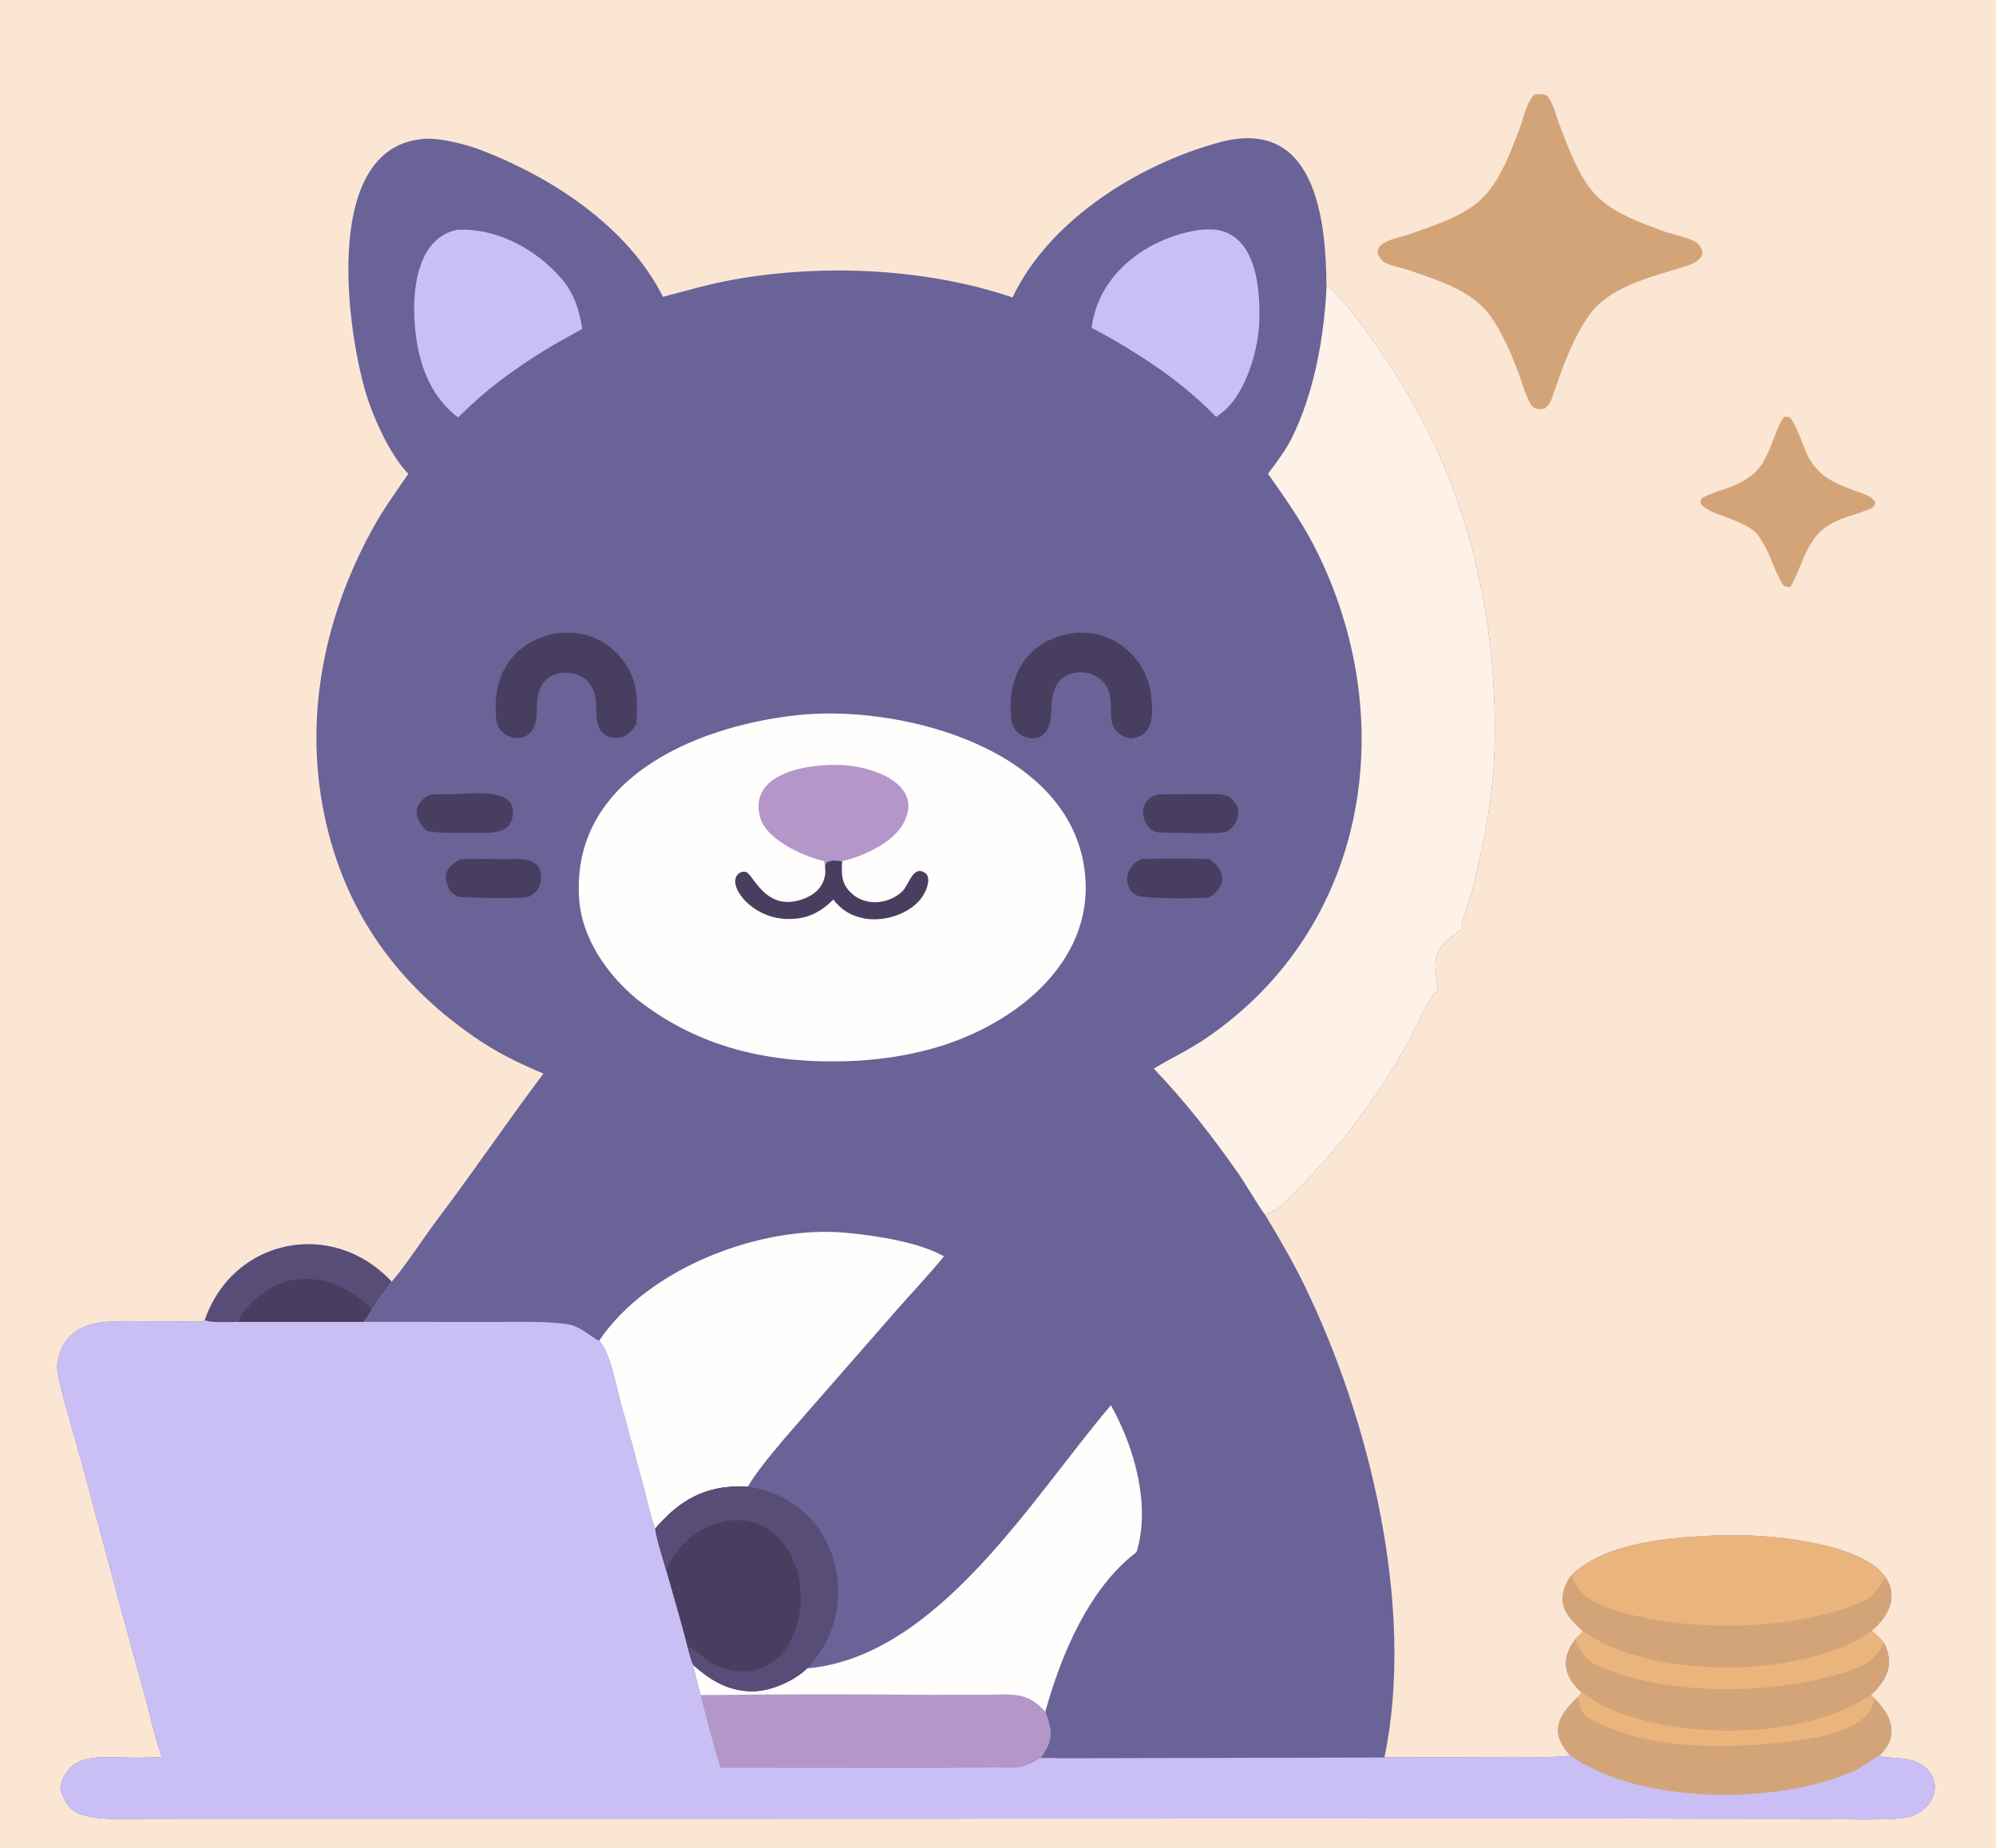
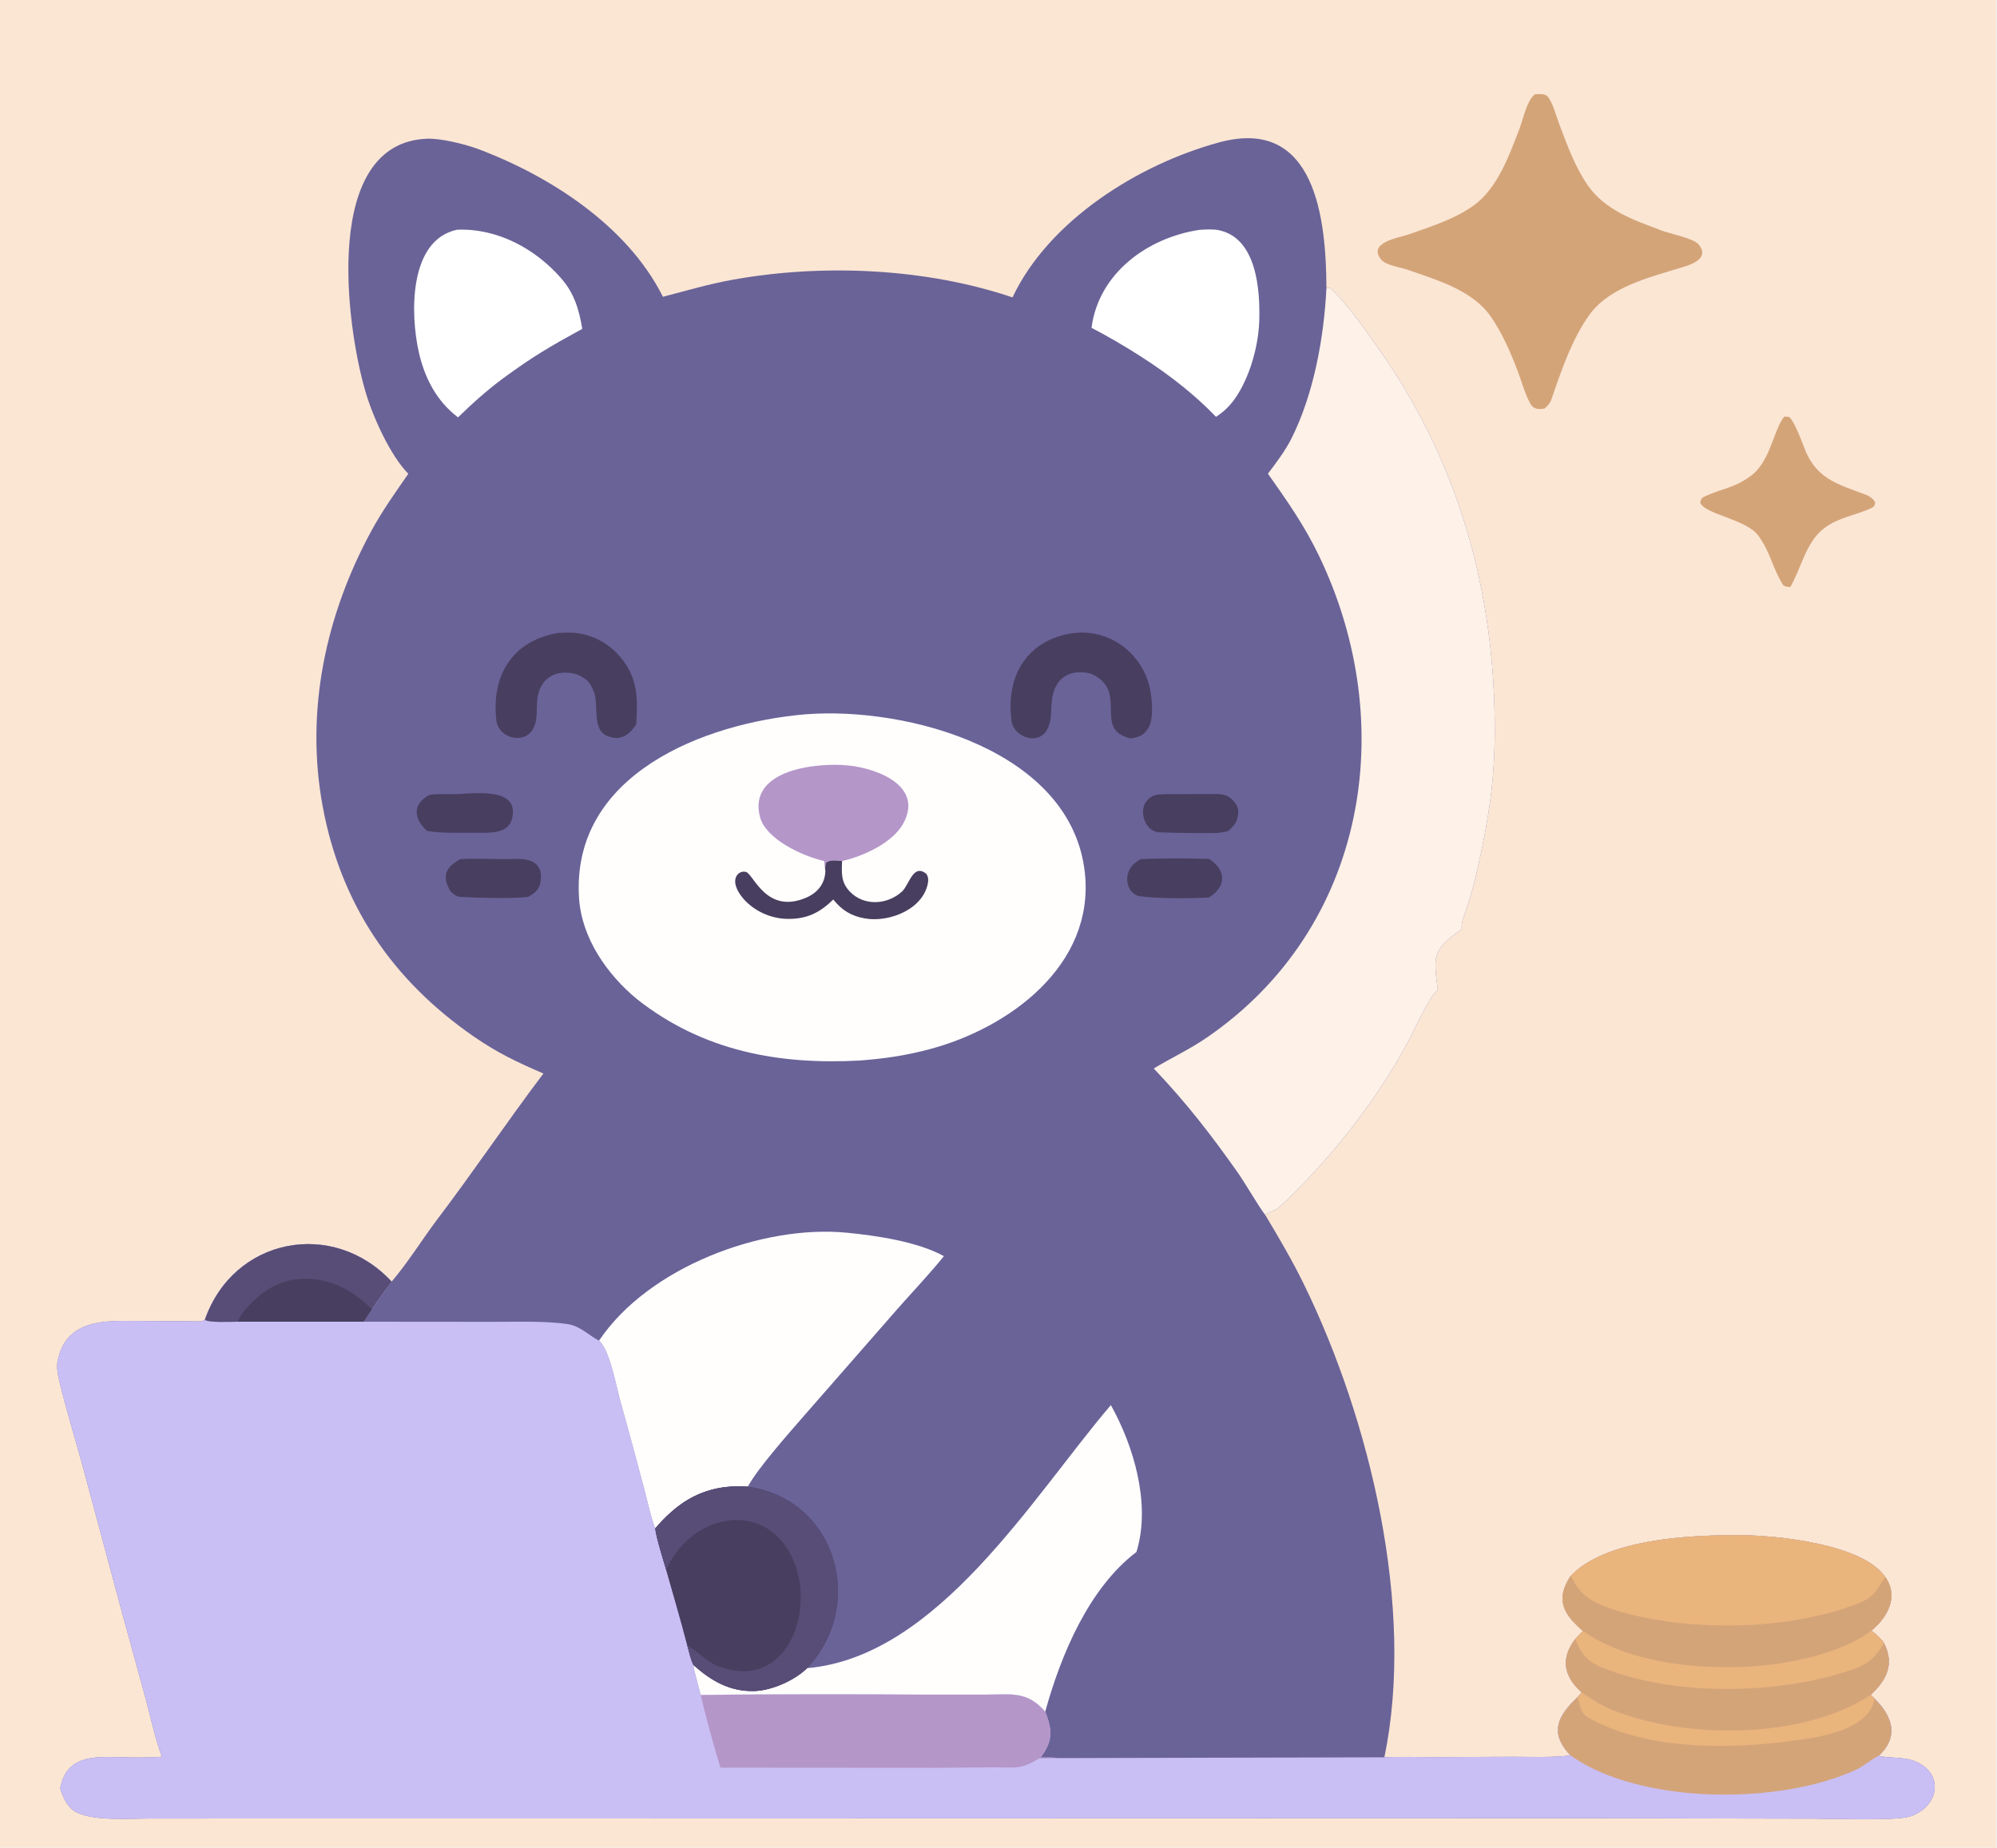
- <svg xmlns="http://www.w3.org/2000/svg" width="297" height="275" viewBox="0 0 297 275" fill="none">
-   <g clip-path="url(#clip0_40002093_503)">
-     <path d="M0 -15H297V282H0V-15Z" fill="#FBE6D4" />
-     <path d="M60.757 70.519C58.04 67.74 55.486 62.05 54.384 58.295C51.451 48.301 47.933 21.289 63.516 20.647C65.552 20.563 68.915 21.4 70.869 22.077C81.711 26.081 93.367 33.594 98.646 44.172C102.237 43.243 105.496 42.264 109.184 41.606C122.507 39.23 137.811 39.911 150.664 44.264C156.074 32.794 169.441 24.432 181.454 21.183C195.737 17.319 197.337 32.574 197.378 42.869C197.753 42.832 197.859 42.76 198.197 43.096C200.688 45.57 202.634 48.396 204.67 51.229C217.018 68.41 222.535 88.103 222.422 109.181C222.384 116.261 221.524 121.821 220.005 128.66C219.517 130.912 218.914 133.138 218.199 135.329C217.952 136.082 217.3 137.556 217.55 138.264C213.098 141.413 213.293 142.304 213.956 147.4C212.927 147.864 210.508 153.188 209.871 154.421C208.511 157.01 207.014 159.526 205.389 161.958C201.795 167.35 197.691 172.384 193.136 176.992C192.205 177.929 191.176 178.978 190.163 179.826C189.704 180.21 188.757 180.441 188.262 180.812C190.269 184.154 192.291 187.601 194.004 191.103C203.844 211.209 210.634 239.347 205.995 261.556C208.14 261.437 211.253 261.53 213.454 261.528L225.034 261.475C227.467 261.481 231.407 261.611 233.684 261.266C230.473 257.884 231.808 255.377 234.757 252.589L235.361 251.899C232.678 249.461 232.183 246.859 234.419 243.942L235.568 242.755C232.655 240.247 231.392 238.094 233.715 234.572C239.022 229.006 251.442 228.468 258.86 228.494C264.558 228.513 277.245 229.848 280.524 234.719C282.593 237.633 280.875 240.709 278.462 242.701C279.269 243.35 279.747 243.711 280.362 244.584C281.938 247.747 280.715 250.053 278.368 252.26L278.938 252.824C281.589 255.381 282.643 258.506 279.549 261.337C281.45 261.77 283.406 261.416 285.232 262.261C286.376 262.789 287.34 263.627 287.733 264.854C288.043 265.82 287.915 266.879 287.45 267.772C286.781 269.057 285.526 269.951 284.162 270.376C282.072 271.027 272.723 270.683 270.018 270.682L236.683 270.614L74.933 270.657L34.83 270.656L21.893 270.665C18.948 270.665 14.212 271.03 11.511 269.806C10.092 269.163 9.375 267.605 8.966 266.151C9.822 261.541 13.526 261.418 17.35 261.529C19.346 261.588 21.878 261.639 23.859 261.482L24.087 261.463C23.209 259.193 22.305 255.195 21.637 252.682L17.986 239.367L12.209 217.874C11.101 213.823 9.85 209.796 8.867 205.713C8.65 204.811 8.386 203.575 8.557 202.674C9.796 196.144 15.868 196.599 20.599 196.618L28.044 196.661C28.695 196.664 30.062 196.774 30.48 196.439C34.752 184.183 49.565 181.36 58.278 190.754C60.75 187.854 62.868 184.395 65.15 181.38C70.529 174.275 75.497 166.876 80.864 159.781C77.009 158.123 74.01 156.704 70.518 154.288C58.349 145.871 50.699 134.569 48.008 119.975C45.395 105.812 48.459 91.492 55.307 78.932C56.931 75.953 58.83 73.303 60.757 70.519Z" fill="#6A6398" />
-     <path d="M30.48 196.439C34.752 184.182 49.565 181.359 58.278 190.753C57.302 192.089 56.243 193.486 55.34 194.863L54.11 196.72L73.653 196.737C76.986 196.74 81.33 196.58 84.612 197.103C86.352 197.38 87.975 198.996 89.139 199.54C90.768 200.924 91.756 206.626 92.399 208.877C93.611 213.118 94.747 217.461 95.894 221.726C96.203 222.897 97.062 226.614 97.506 227.484C97.595 228.672 98.753 232.395 99.135 233.659C100.165 237.342 101.343 241.271 102.285 244.958C102.514 245.809 102.801 247.06 103.184 247.811C103.23 248.6 104.033 251.207 104.254 252.264C115.454 252.144 126.655 252.131 137.855 252.226L146.633 252.22C150.408 252.211 152.829 251.621 155.537 254.757C156.628 257.585 156.667 259.16 154.834 261.596C155.661 261.591 156.597 261.55 157.405 261.67L205.995 261.555C208.14 261.437 211.253 261.529 213.454 261.528L225.034 261.475C227.467 261.48 231.407 261.61 233.684 261.266C230.473 257.883 231.808 255.376 234.757 252.588L235.361 251.898C232.678 249.46 232.183 246.858 234.419 243.941L235.568 242.754C232.655 240.247 231.392 238.093 233.715 234.571C239.022 229.006 251.442 228.468 258.86 228.493C264.558 228.512 277.245 229.847 280.524 234.718C282.593 237.632 280.875 240.708 278.462 242.701C279.269 243.35 279.747 243.711 280.362 244.583C281.938 247.746 280.715 250.052 278.368 252.259L278.938 252.823C281.589 255.38 282.643 258.505 279.549 261.337C281.45 261.77 283.406 261.415 285.232 262.26C286.376 262.789 287.34 263.627 287.733 264.854C288.043 265.819 287.915 266.878 287.45 267.771C286.781 269.056 285.526 269.951 284.162 270.376C282.072 271.026 272.723 270.682 270.018 270.681L236.683 270.614L74.933 270.656L34.83 270.655L21.893 270.664C18.948 270.665 14.212 271.029 11.511 269.805C10.092 269.162 9.375 267.604 8.966 266.15C9.822 261.541 13.526 261.417 17.35 261.529C19.346 261.587 21.878 261.639 23.859 261.482L24.087 261.462C23.209 259.192 22.305 255.194 21.637 252.681L17.986 239.366L12.209 217.874C11.101 213.822 9.85 209.795 8.867 205.712C8.65 204.811 8.386 203.574 8.557 202.673C9.796 196.143 15.868 196.599 20.599 196.618L28.044 196.661C28.695 196.663 30.062 196.773 30.48 196.439Z" fill="#C9BFF5" />
-     <path d="M233.714 234.571C239.021 229.006 251.442 228.468 258.859 228.493C264.557 228.512 277.244 229.847 280.523 234.718C282.593 237.632 280.875 240.709 278.461 242.701C279.268 243.35 279.746 243.711 280.362 244.583C281.937 247.746 280.714 250.052 278.367 252.259L278.937 252.823C281.588 255.38 282.642 258.505 279.549 261.337C278.864 261.606 277.21 262.93 276.241 263.38C264.71 268.734 243.908 268.576 233.684 261.266C230.472 257.883 231.808 255.376 234.756 252.589L235.36 251.899C232.677 249.46 232.182 246.858 234.419 243.941L235.567 242.754C232.654 240.247 231.391 238.093 233.714 234.571Z" fill="#D4A479" />
-     <path d="M233.716 234.571C239.024 229.006 251.444 228.468 258.862 228.493C264.559 228.512 277.247 229.847 280.526 234.718C282.595 237.632 280.877 240.709 278.464 242.701C273.883 246.25 265.633 247.793 259.926 248.082C252.129 248.477 242.013 247.375 235.57 242.754C232.657 240.247 231.394 238.093 233.716 234.571Z" fill="#EAB47D" />
-     <path d="M233.716 234.57C233.979 234.903 234.026 235 234.218 235.383C235.428 237.786 237.751 238.772 240.163 239.596C250.931 242.96 266.33 242.781 276.822 238.511C279.004 237.623 279.516 236.221 280.526 234.718C282.595 237.631 280.877 240.708 278.464 242.7C273.883 246.249 265.633 247.792 259.926 248.081C252.129 248.476 242.013 247.374 235.57 242.753C232.657 240.246 231.394 238.092 233.716 234.57Z" fill="#D4A479" />
-     <path d="M235.568 242.754C242.011 247.374 252.127 248.476 259.924 248.081C265.631 247.792 273.881 246.249 278.462 242.7C279.269 243.349 279.747 243.71 280.362 244.583C281.937 247.745 280.715 250.052 278.368 252.258C268.407 258.879 250.859 258.933 239.896 254.5C238.19 253.81 236.861 252.908 235.36 251.898C232.678 249.46 232.182 246.858 234.419 243.941L235.568 242.754Z" fill="#D4A479" />
-     <path d="M235.568 242.754C242.011 247.374 252.128 248.476 259.925 248.081C265.632 247.792 273.881 246.249 278.462 242.7C279.27 243.349 279.748 243.71 280.363 244.583C280.104 244.783 279.928 245.24 279.668 245.597C278.447 247.277 277.429 247.884 275.424 248.566C264.626 252.24 249.159 252.509 238.474 248.225C236.197 247.312 235.2 246.067 234.42 243.941L235.568 242.754Z" fill="#EAB47D" />
-     <path d="M235.362 251.898C236.862 252.909 238.191 253.811 239.897 254.501C250.86 258.933 268.408 258.879 278.369 252.259L278.939 252.823C278.18 257.125 271.888 258.353 268.192 258.899C258.221 260.375 245.473 260.707 236.459 255.709C235.013 254.907 235.201 253.788 234.758 252.588L235.362 251.898Z" fill="#EAB47D" />
-     <path d="M104.254 252.263C115.454 252.142 126.654 252.13 137.854 252.225L146.632 252.218C150.407 252.21 152.829 251.62 155.536 254.756C156.627 257.584 156.667 259.159 154.833 261.595C155.66 261.59 156.597 261.548 157.404 261.669L154.643 261.723C151.71 263.482 151.15 263.015 147.864 263.043L139.584 263.115L107.197 263.093C106.114 259.512 105.133 255.9 104.254 252.263Z" fill="#B596C9" />
-     <path d="M30.48 196.439C34.752 184.182 49.565 181.359 58.278 190.753C57.302 192.089 56.243 193.486 55.34 194.863L54.11 196.72L35.409 196.719C34.47 196.738 31.029 196.902 30.48 196.439Z" fill="#584D77" />
-     <path d="M35.41 196.719C35.634 195.852 36.648 194.709 37.274 194.067C39.5 191.778 42.119 190.331 45.369 190.325C49.401 190.319 52.54 192.121 55.341 194.863L54.112 196.72L35.41 196.719Z" fill="#483E5F" />
-     <path d="M197.378 42.868C197.752 42.831 197.858 42.759 198.196 43.095C200.688 45.569 202.633 48.395 204.669 51.228C217.018 68.409 222.535 88.102 222.421 109.18C222.383 116.26 221.524 121.82 220.005 128.659C219.516 130.911 218.914 133.137 218.199 135.328C217.951 136.081 217.3 137.555 217.55 138.263C213.098 141.412 213.292 142.303 213.955 147.399C212.926 147.863 210.508 153.187 209.871 154.42C208.51 157.01 207.014 159.525 205.388 161.957C201.794 167.349 197.691 172.383 193.135 176.992C192.204 177.928 191.176 178.977 190.162 179.825C189.703 180.209 188.756 180.44 188.261 180.811C187.457 179.834 185.252 176.046 184.266 174.644C180.204 168.869 176.54 164.142 171.684 159.034C174.357 157.401 176.892 156.269 179.552 154.448C203.346 138.161 208.375 107.834 196.242 82.661C194.091 78.197 191.537 74.565 188.672 70.505C189.905 68.876 191.273 67.061 192.185 65.242C195.516 58.595 197.011 50.218 197.378 42.868Z" fill="#FDF1E8" />
-     <path d="M89.141 199.539C96.421 188.662 113.338 182.243 126.011 183.475C130.457 183.907 136.609 184.824 140.458 186.964C138.201 189.749 135.846 192.21 133.496 194.876L119.68 210.676C117.474 213.227 112.766 218.495 111.278 221.274C106.908 220.971 103.265 222.074 99.951 224.984C99.077 225.756 98.26 226.592 97.508 227.484C97.063 226.613 96.204 222.897 95.895 221.725C94.748 217.461 93.612 213.117 92.401 208.876C91.758 206.625 90.769 200.923 89.141 199.539Z" fill="#FFFEFD" />
-     <path d="M120.086 248.288C139.563 246.611 153.667 222.754 165.3 209.133C168.707 215.22 171.181 223.667 169.224 230.596C169.186 230.731 169.146 230.866 169.105 231.001C162.004 236.37 157.835 246.397 155.536 254.756C152.829 251.621 150.407 252.211 146.632 252.219L137.854 252.226C126.654 252.13 115.454 252.143 104.254 252.263C104.032 251.206 103.229 248.599 103.184 247.81C105.795 250.145 108.598 251.796 112.252 251.687C114.846 251.609 118.253 250.1 120.086 248.288Z" fill="#FFFEFD" />
-     <path d="M97.508 227.484C98.26 226.593 99.078 225.757 99.952 224.985C103.265 222.075 106.908 220.972 111.279 221.275C124.355 223.086 129.029 238.801 120.089 248.289C118.255 250.101 114.848 251.61 112.254 251.688C108.6 251.797 105.797 250.146 103.186 247.811C102.802 247.061 102.515 245.809 102.286 244.958C101.344 241.271 100.166 237.343 99.136 233.659C98.755 232.395 97.597 228.672 97.508 227.484Z" fill="#483E5F" />
-     <path d="M97.508 227.484C98.26 226.593 99.078 225.757 99.952 224.985C103.265 222.075 106.908 220.972 111.279 221.275C124.355 223.086 129.029 238.801 120.089 248.289C118.255 250.101 114.848 251.61 112.254 251.688C108.6 251.797 105.797 250.146 103.186 247.811C102.802 247.061 102.515 245.809 102.286 244.958C103.329 245.361 105.011 247.183 106.461 247.809C116.415 252.109 121.285 240.748 118.268 232.767C114.543 222.914 102.881 225.029 99.136 233.659C98.755 232.395 97.597 228.672 97.508 227.484Z" fill="#584D77" />
-     <path d="M119.797 106.32C135.081 105.107 159.536 111.727 161.44 129.983C162.871 143.715 150.156 153.031 138.28 156.172C134.715 157.115 131.645 157.563 127.944 157.845C115.902 158.5 104.65 156.465 94.822 148.739C90.344 145.062 86.554 139.617 86.166 133.694C84.957 115.25 104.779 107.617 119.797 106.32Z" fill="#FFFEFD" />
-     <path d="M122.651 128.161C119.426 127.423 113.963 124.914 113.094 121.61C111.218 114.481 121.69 113.457 126.239 113.929C130.814 114.403 137.475 117.116 134.371 122.637C132.765 125.493 128.369 127.48 125.309 128.149C124.411 128.102 123.607 127.907 122.938 128.395C122.745 128.881 122.801 129.218 122.816 129.741C122.732 129.257 122.696 128.658 122.651 128.161Z" fill="#B596C9" />
-     <path d="M122.814 129.74C122.799 129.218 122.743 128.88 122.936 128.395C123.605 127.907 124.409 128.101 125.307 128.148C125.234 129.941 125.121 131.301 126.461 132.704C128.565 134.909 132.048 134.673 134.204 132.712C135.295 131.719 135.843 128.54 137.771 130.001C138.082 130.305 138.165 130.843 138.109 131.237C137.534 135.289 132.35 137.342 128.703 136.698C126.66 136.337 125.274 135.485 123.995 133.878C122.032 135.802 120.131 136.782 117.321 136.765C114.95 136.761 112.675 135.825 110.986 134.16C110.263 133.438 109.379 132.227 109.399 131.146C109.407 130.67 109.595 130.225 109.996 129.946C110.3 129.734 110.662 129.676 111.015 129.781C112.13 130.114 113.992 136.065 119.847 133.656C121.017 133.175 121.996 132.395 122.493 131.202C122.683 130.748 122.793 130.232 122.814 129.74Z" fill="#483E5F" />
-     <path d="M68.016 34.192C73.965 33.943 79.669 36.998 83.532 41.458C85.47 43.694 86.166 46.085 86.644 48.943C81.737 51.641 79.445 52.962 74.895 56.285C72.438 58.11 70.343 59.987 68.156 62.121C64.953 59.691 63.174 56.23 62.309 52.363C61.06 46.782 60.796 35.729 68.016 34.192Z" fill="#C9BFF5" />
-     <path d="M178.479 34.212C179.332 34.152 180.546 34.083 181.388 34.266C187.002 35.47 187.511 43.112 187.385 47.707C187.307 50.553 186.526 53.877 185.354 56.475C184.316 58.773 183.1 60.662 180.947 62.039C179.287 60.32 178.021 59.194 176.208 57.691C172.142 54.367 167.053 51.218 162.426 48.787C163.475 40.659 170.758 35.372 178.479 34.212Z" fill="#C9BFF5" />
-     <path d="M82.894 94.233C83.374 94.172 84.639 94.14 85.112 94.166C87.788 94.312 90.296 95.522 92.074 97.527C94.939 100.743 94.903 103.737 94.678 107.775C93.703 109.376 92.301 110.384 90.3 109.506C88.003 108.499 89.167 104.781 88.341 102.88C87.722 101.454 87.322 101.047 85.864 100.374C82.869 99.518 80.359 100.778 79.959 104.032C79.773 105.535 80.086 107.041 79.326 108.451C78.063 110.871 74.176 109.914 73.862 107.221C73.09 100.589 76.187 95.443 82.894 94.233Z" fill="#483E5F" />
-     <path d="M159.6 94.24C161.762 93.948 163.961 94.354 165.875 95.401C168.375 96.794 170.211 99.132 170.971 101.891C171.418 103.489 171.787 106.966 170.842 108.412C170.085 109.569 169.502 109.654 168.285 109.913C162.437 108.625 168.193 102.749 162.254 100.235C159.079 99.514 156.886 100.945 156.512 104.303C156.343 105.823 156.57 107.163 155.81 108.59C154.486 111.075 150.633 109.66 150.494 107.076C149.704 100.5 152.867 95.28 159.6 94.24Z" fill="#483E5F" />
-     <path d="M68.468 127.872C71.17 127.716 73.929 127.939 76.644 127.841C79.134 127.752 80.978 128.569 80.392 131.472C80.191 132.468 79.416 133.05 78.579 133.495C76.093 133.788 71.006 133.631 68.376 133.484C67.831 133.392 67.133 132.867 66.883 132.396C65.618 130.007 66.673 128.951 68.468 127.872Z" fill="#483E5F" />
-     <path d="M67.608 118.201C69.832 118.2 76.35 117.109 76.324 120.81C76.3 124.196 73.196 123.965 70.697 123.943C68.547 123.93 65.566 124.057 63.545 123.662C61.792 122.15 61.092 119.772 63.901 118.327C64.267 118.139 66.944 118.204 67.608 118.201Z" fill="#483E5F" />
-     <path d="M169.795 127.864C172.639 127.733 177.049 127.743 179.909 127.841C182.51 129.505 182.515 131.968 179.901 133.572C177.331 133.749 172.031 133.759 169.597 133.386C167.501 133.064 166.658 129.369 169.795 127.864Z" fill="#483E5F" />
-     <path d="M173.473 118.2C175.756 118.171 178.043 118.207 180.329 118.183C181.583 118.17 182.544 118.152 183.472 119.122C183.975 119.648 184.319 120.29 184.253 121.028C184.132 122.385 183.653 122.877 182.719 123.708C181.98 123.87 181.706 123.928 180.957 123.979C178.194 124.006 175.188 123.991 172.504 123.88C170.348 123.79 169.263 120.495 170.822 118.993C171.686 118.161 172.422 118.251 173.473 118.2Z" fill="#483E5F" />
-     <path d="M228.343 14.053C228.971 13.994 229.965 13.871 230.37 14.449C231.201 15.634 231.561 17.279 232.077 18.632C233.271 21.762 234.455 25.059 236.422 27.793C238.876 31.184 242.917 32.705 246.705 34.091C247.931 34.731 251.904 35.341 252.771 36.39C254.694 38.717 250.834 39.621 249.995 39.88C245.324 41.323 239.484 42.73 236.501 46.87C234.044 50.279 232.459 54.776 231.101 58.732C230.735 59.806 230.7 60.045 229.827 60.814C229.077 60.943 228.226 60.956 227.784 60.194C226.972 58.794 226.542 57.128 225.976 55.606C224.884 52.674 223.629 49.727 221.852 47.14C219.13 43.218 213.927 41.718 209.641 40.213C208.593 39.821 206.278 39.529 205.548 38.659C203.378 36.07 208.27 35.359 209.479 34.932C212.83 33.75 216.423 32.641 219.277 30.59C222.823 28.041 224.574 23.142 226.087 19.208C226.696 17.589 227.14 15.149 228.343 14.053Z" fill="#D4A479" />
-     <path d="M265.51 62C265.786 62.008 265.982 62.035 266.256 62.066C266.951 62.619 268.14 65.701 268.423 66.484C270.099 71.121 273.176 71.998 277.422 73.547C278.054 73.778 278.744 74.133 279.038 74.814C278.976 75.133 278.918 75.402 278.55 75.579C276.132 76.736 273.474 76.976 271.272 78.757C268.688 80.847 267.982 84.692 266.406 87.369C266.022 87.369 265.514 87.327 265.288 87.014C263.721 84.435 263.466 82.248 261.653 79.734C259.862 77.249 253.6 76.552 253 74.794C253.066 74.496 253.133 74.155 253.457 73.998C256.324 72.604 257.901 72.78 260.582 70.785C263.47 68.635 263.924 63.88 265.51 62Z" fill="#D4A479" />
+ <svg xmlns="http://www.w3.org/2000/svg" width="885" height="819" viewBox="0 0 885 819" fill="none">
+   <g clip-path="url(#clip0_524_43973)">
+     <path d="M0 -44.673H884.52V839.847H0V-44.673Z" fill="#FBE6D4" />
+     <path d="M180.945 210.016C172.854 201.741 165.246 184.795 161.965 173.613C153.23 143.849 142.752 63.402 189.161 61.491C195.226 61.241 205.24 63.733 211.061 65.75C243.349 77.674 278.063 100.05 293.785 131.552C304.479 128.787 314.185 125.868 325.171 123.91C364.849 116.835 410.427 118.861 448.705 131.827C464.817 97.667 504.626 72.763 540.403 63.085C582.94 51.578 587.705 97.01 587.827 127.671C588.943 127.56 589.259 127.348 590.266 128.348C597.686 135.716 603.48 144.132 609.544 152.568C646.319 203.737 662.75 262.386 662.412 325.161C662.299 346.246 659.739 362.804 655.216 383.173C653.76 389.88 651.965 396.509 649.837 403.034C649.099 405.275 647.16 409.665 647.904 411.776C634.645 421.154 635.224 423.806 637.199 438.984C634.134 440.367 626.931 456.221 625.035 459.894C620.983 467.605 616.527 475.098 611.685 482.34C600.981 498.398 588.761 513.391 575.193 527.115C572.421 529.905 569.358 533.028 566.339 535.554C564.972 536.698 562.152 537.386 560.677 538.491C566.655 548.445 572.676 558.708 577.78 569.139C607.085 629.018 627.308 712.818 613.491 778.96C619.88 778.607 629.149 778.882 635.705 778.879L670.193 778.721C677.438 778.737 689.171 779.124 695.954 778.098C686.389 768.024 690.368 760.558 699.148 752.256L700.946 750.201C692.956 742.939 691.482 735.19 698.143 726.503L701.564 722.967C692.888 715.5 689.127 709.085 696.044 698.596C711.851 682.022 748.841 680.42 770.932 680.495C787.901 680.553 825.685 684.529 835.451 699.035C841.615 707.713 836.498 716.875 829.31 722.808C831.714 724.741 833.137 725.816 834.969 728.414C839.661 737.834 836.02 744.703 829.03 751.274L830.727 752.955C838.623 760.57 841.762 769.877 832.549 778.309C838.209 779.599 844.033 778.543 849.473 781.06C852.879 782.634 855.75 785.13 856.922 788.784C857.844 791.659 857.464 794.814 856.08 797.473C854.087 801.3 850.347 803.964 846.285 805.229C840.062 807.167 812.219 806.141 804.162 806.139L704.884 805.938L223.164 806.065L103.73 806.062L65.203 806.089C56.432 806.09 42.325 807.175 34.283 803.531C30.056 801.616 27.92 796.976 26.702 792.645C29.252 778.917 40.283 778.549 51.671 778.881C57.617 779.055 65.156 779.209 71.056 778.741L71.735 778.684C69.121 771.923 66.427 760.017 64.438 752.532L53.566 712.877L36.361 648.869C33.06 636.803 29.334 624.809 26.406 612.649C25.76 609.965 24.975 606.281 25.484 603.599C29.175 584.151 47.259 585.508 61.348 585.565L83.52 585.693C85.458 585.7 89.53 586.028 90.776 585.031C103.498 548.529 147.613 540.121 173.561 568.099C180.926 559.461 187.231 549.161 194.03 540.181C210.048 519.023 224.845 496.987 240.828 475.855C229.346 470.92 220.415 466.693 210.015 459.499C173.773 434.43 150.992 400.771 142.975 357.308C135.195 315.128 144.319 272.479 164.713 235.073C169.55 226.2 175.206 218.309 180.945 210.016Z" fill="#6A6398" />
+     <path d="M90.776 585.03C103.498 548.528 147.613 540.12 173.561 568.098C170.656 572.075 167.501 576.237 164.812 580.337L161.15 585.868L219.352 585.919C229.279 585.927 242.217 585.452 251.991 587.009C257.171 587.834 262.004 592.645 265.473 594.266C270.324 598.388 273.267 615.37 275.182 622.073C278.789 634.704 282.173 647.639 285.589 660.34C286.51 663.828 289.068 674.898 290.392 677.489C290.656 681.026 294.105 692.115 295.241 695.879C298.308 706.848 301.818 718.548 304.623 729.53C305.305 732.064 306.159 735.79 307.301 738.026C307.438 740.375 309.829 748.14 310.489 751.289C343.844 750.929 377.201 750.892 410.557 751.176L436.7 751.156C447.942 751.131 455.154 749.374 463.217 758.713C466.466 767.136 466.584 771.826 461.123 779.08C463.587 779.066 466.375 778.942 468.781 779.301L613.491 778.958C619.88 778.606 629.149 778.881 635.705 778.877L670.193 778.719C677.438 778.735 689.171 779.122 695.954 778.096C686.389 768.023 690.368 760.556 699.148 752.254L700.946 750.199C692.956 742.938 691.482 735.188 698.143 726.501L701.564 722.966C692.888 715.498 689.127 709.084 696.044 698.595C711.851 682.021 748.841 680.418 770.932 680.493C787.901 680.551 825.685 684.527 835.451 699.034C841.615 707.711 836.498 716.874 829.31 722.807C831.714 724.74 833.137 725.815 834.969 728.413C839.661 737.832 836.02 744.701 829.03 751.273L830.727 752.954C838.623 760.568 841.762 769.876 832.549 778.308C838.209 779.598 844.033 778.542 849.473 781.058C852.879 782.633 855.75 785.128 856.922 788.782C857.844 791.658 857.464 794.812 856.08 797.472C854.087 801.299 850.347 803.962 846.285 805.228C840.062 807.165 812.219 806.14 804.162 806.137L704.884 805.937L223.164 806.064L103.73 806.061L65.203 806.087C56.432 806.088 42.325 807.174 34.283 803.53C30.056 801.615 27.92 796.974 26.702 792.643C29.252 778.916 40.283 778.548 51.671 778.88C57.617 779.053 65.156 779.207 71.056 778.74L71.735 778.683C69.121 771.922 66.427 760.015 64.438 752.531L53.566 712.876L36.361 648.867C33.06 636.801 29.334 624.807 26.406 612.648C25.76 609.963 24.975 606.28 25.484 603.598C29.175 584.15 47.259 585.507 61.348 585.564L83.52 585.692C85.458 585.698 89.53 586.027 90.776 585.03Z" fill="#C9BFF5" />
+     <path d="M696.042 698.595C711.849 682.021 748.839 680.418 770.929 680.494C787.899 680.551 825.683 684.527 835.448 699.034C841.612 707.712 836.496 716.874 829.308 722.807C831.712 724.74 833.135 725.815 834.967 728.413C839.659 737.833 836.018 744.702 829.028 751.273L830.725 752.954C838.621 760.569 841.76 769.876 832.547 778.308C830.507 779.111 825.582 783.054 822.695 784.394C788.355 800.338 726.402 799.869 695.952 778.097C686.387 768.023 690.366 760.556 699.146 752.255L700.944 750.2C692.954 742.938 691.48 735.189 698.141 726.502L701.562 722.966C692.886 715.499 689.125 709.084 696.042 698.595Z" fill="#D4A479" />
+     <path d="M696.049 698.595C711.855 682.021 748.845 680.418 770.936 680.494C787.905 680.551 825.69 684.527 835.455 699.034C841.619 707.712 836.503 716.874 829.314 722.807C815.671 733.377 791.104 737.973 774.106 738.833C750.885 740.01 720.757 736.727 701.568 722.966C692.892 715.499 689.132 709.084 696.049 698.595Z" fill="#EAB47D" />
+     <path d="M696.049 698.593C696.831 699.583 696.97 699.874 697.543 701.014C701.146 708.17 708.066 711.106 715.249 713.561C747.317 723.58 793.177 723.045 824.425 710.329C830.923 707.684 832.447 703.509 835.455 699.032C841.619 707.709 836.503 716.871 829.314 722.805C815.671 733.375 791.104 737.97 774.106 738.831C750.885 740.007 720.757 736.725 701.568 722.964C692.892 715.496 689.132 709.082 696.049 698.593Z" fill="#D4A479" />
+     <path d="M701.563 722.965C720.752 736.726 750.88 740.008 774.101 738.832C791.099 737.971 815.667 733.376 829.309 722.806C831.713 724.739 833.137 725.813 834.969 728.412C839.661 737.831 836.019 744.7 829.029 751.272C799.365 770.988 747.103 771.149 714.454 757.948C709.373 755.894 705.415 753.208 700.946 750.198C692.956 742.936 691.481 735.187 698.143 726.5L701.563 722.965Z" fill="#D4A479" />
+     <path d="M701.565 722.965C720.753 736.726 750.881 740.008 774.103 738.832C791.1 737.971 815.668 733.376 829.311 722.806C831.715 724.739 833.138 725.813 834.97 728.412C834.2 729.009 833.675 730.37 832.902 731.432C829.264 736.436 826.233 738.243 820.261 740.276C788.105 751.217 742.041 752.018 710.219 739.259C703.436 736.539 700.468 732.832 698.145 726.5L701.565 722.965Z" fill="#EAB47D" />
+     <path d="M700.949 750.199C705.418 753.209 709.376 755.895 714.457 757.949C747.106 771.15 799.368 770.989 829.032 751.273L830.73 752.954C828.471 765.765 809.731 769.421 798.724 771.049C769.029 775.443 731.062 776.432 704.217 761.548C699.911 759.16 700.469 755.827 699.15 752.254L700.949 750.199Z" fill="#EAB47D" />
+     <path d="M310.486 751.285C343.842 750.926 377.198 750.889 410.555 751.173L436.697 751.152C447.939 751.128 455.151 749.371 463.215 758.709C466.463 767.132 466.582 771.823 461.121 779.077C463.584 779.063 466.373 778.938 468.778 779.298L460.555 779.458C451.82 784.698 450.151 783.305 440.366 783.39L415.704 783.605L319.25 783.54C316.027 772.873 313.104 762.117 310.486 751.285Z" fill="#B596C9" />
+     <path d="M90.775 585.03C103.497 548.528 147.612 540.12 173.56 568.098C170.655 572.075 167.5 576.237 164.812 580.337L161.149 585.868L105.453 585.865C102.656 585.92 92.41 586.409 90.775 585.03Z" fill="#584D77" />
+     <path d="M105.457 585.865C106.125 583.283 109.145 579.88 111.007 577.966C117.636 571.149 125.436 566.84 135.115 566.823C147.124 566.803 156.474 572.17 164.816 580.336L161.153 585.867L105.457 585.865Z" fill="#483E5F" />
+     <path d="M587.826 127.668C588.942 127.558 589.258 127.345 590.265 128.346C597.684 135.714 603.479 144.13 609.543 152.566C646.318 203.734 662.749 262.384 662.411 325.159C662.298 346.244 659.738 362.802 655.215 383.17C653.759 389.878 651.964 396.507 649.836 403.032C649.098 405.273 647.159 409.663 647.903 411.774C634.644 421.152 635.223 423.804 637.198 438.982C634.133 440.364 626.93 456.218 625.034 459.892C620.982 467.603 616.525 475.096 611.684 482.338C600.98 498.395 588.76 513.389 575.192 527.113C572.42 529.903 569.356 533.026 566.338 535.552C564.971 536.696 562.151 537.384 560.676 538.489C558.279 535.58 551.714 524.297 548.778 520.122C536.681 502.922 525.768 488.844 511.305 473.632C519.265 468.767 526.815 465.398 534.738 459.975C605.6 411.47 620.579 321.148 584.444 246.179C578.037 232.886 570.433 222.068 561.899 209.977C565.572 205.126 569.645 199.72 572.361 194.302C582.281 174.507 586.735 149.559 587.826 127.668Z" fill="#FDF1E8" />
+     <path d="M265.477 594.264C287.159 561.87 337.541 542.752 375.282 546.421C388.524 547.709 406.847 550.44 418.309 556.813C411.587 565.106 404.572 572.436 397.574 580.375L356.428 627.432C349.859 635.028 335.838 650.718 331.407 658.995C318.391 658.091 307.542 661.377 297.673 670.042C295.07 672.343 292.637 674.832 290.395 677.487C289.072 674.896 286.513 663.826 285.592 660.338C282.176 647.637 278.793 634.702 275.186 622.071C273.271 615.368 270.328 598.386 265.477 594.264Z" fill="#FFFEFD" />
+     <path d="M357.639 739.447C415.642 734.454 457.648 663.403 492.293 622.836C502.441 640.963 509.807 666.12 503.98 686.756C503.866 687.16 503.747 687.562 503.624 687.963C482.478 703.952 470.061 733.816 463.214 758.711C455.151 749.372 447.939 751.129 436.697 751.154L410.554 751.174C377.198 750.89 343.841 750.927 310.486 751.287C309.826 748.138 307.435 740.373 307.299 738.024C315.076 744.977 323.424 749.895 334.305 749.57C342.031 749.339 352.177 744.843 357.639 739.447Z" fill="#FFFEFD" />
+     <path d="M290.396 677.489C292.638 674.834 295.071 672.346 297.675 670.044C307.544 661.38 318.392 658.093 331.408 658.997C370.353 664.391 384.271 711.192 357.646 739.449C352.184 744.845 342.038 749.341 334.312 749.573C323.431 749.897 315.084 744.979 307.306 738.026C306.164 735.791 305.31 732.065 304.627 729.53C301.823 718.548 298.313 706.849 295.246 695.88C294.11 692.115 290.661 681.027 290.396 677.489Z" fill="#483E5F" />
+     <path d="M290.396 677.489C292.638 674.834 295.071 672.346 297.675 670.044C307.544 661.38 318.392 658.093 331.408 658.997C370.353 664.391 384.271 711.192 357.646 739.449C352.184 744.845 342.038 749.341 334.312 749.573C323.431 749.897 315.084 744.979 307.306 738.026C306.164 735.791 305.31 732.065 304.627 729.53C307.732 730.73 312.742 736.155 317.062 738.02C346.707 750.827 361.21 716.991 352.224 693.221C341.131 663.877 306.4 670.177 295.246 695.88C294.11 692.115 290.661 681.027 290.396 677.489Z" fill="#584D77" />
+     <path d="M356.779 316.64C402.297 313.029 475.126 332.744 480.796 387.114C485.061 428.01 447.193 455.755 411.823 465.11C401.206 467.918 392.064 469.251 381.042 470.093C345.176 472.042 311.667 465.981 282.397 442.972C269.062 432.02 257.774 415.804 256.618 398.164C253.019 343.237 312.052 320.503 356.779 316.64Z" fill="#FFFEFD" />
+     <path d="M365.277 381.688C355.672 379.489 339.401 372.016 336.813 362.178C331.227 340.946 362.416 337.897 375.962 339.302C389.588 340.713 409.426 348.794 400.18 365.237C395.399 373.741 382.306 379.66 373.193 381.651C370.517 381.51 368.124 380.931 366.131 382.384C365.555 383.831 365.722 384.836 365.767 386.392C365.518 384.951 365.412 383.167 365.277 381.688Z" fill="#B596C9" />
+     <path d="M365.762 386.391C365.717 384.835 365.55 383.83 366.125 382.383C368.118 380.93 370.512 381.509 373.188 381.649C372.971 386.988 372.635 391.038 376.625 395.218C382.891 401.784 393.264 401.082 399.685 395.24C402.933 392.284 404.566 382.816 410.308 387.166C411.234 388.073 411.48 389.673 411.313 390.847C409.602 402.915 394.162 409.029 383.302 407.112C377.216 406.038 373.09 403.498 369.28 398.714C363.433 404.444 357.772 407.361 349.405 407.313C342.342 407.3 335.566 404.513 330.537 399.553C328.385 397.404 325.75 393.798 325.81 390.577C325.836 389.159 326.395 387.834 327.589 387.002C328.493 386.373 329.572 386.199 330.623 386.513C333.945 387.502 339.488 405.226 356.928 398.054C360.412 396.62 363.327 394.296 364.808 390.744C365.372 389.392 365.699 387.856 365.762 386.391Z" fill="#483E5F" />
+     <path d="M202.563 101.829C220.28 101.089 237.269 110.186 248.773 123.468C254.543 130.129 256.617 137.248 258.042 145.762C243.426 153.796 236.599 157.729 223.051 167.627C215.733 173.062 209.492 178.651 202.98 185.008C193.44 177.771 188.143 167.464 185.566 155.947C181.847 139.325 181.06 106.406 202.563 101.829Z" fill="white" />
+     <path d="M531.541 101.89C534.083 101.71 537.699 101.504 540.204 102.049C556.924 105.635 558.442 128.395 558.066 142.08C557.833 150.556 555.508 160.455 552.016 168.192C548.927 175.036 545.303 180.662 538.891 184.764C533.948 179.643 530.177 176.289 524.777 171.815C512.669 161.915 497.512 152.537 483.732 145.297C486.856 121.089 508.548 105.344 531.541 101.89Z" fill="white" />
+     <path d="M246.873 280.643C248.303 280.46 252.069 280.367 253.478 280.445C261.449 280.877 268.916 284.48 274.214 290.452C282.746 300.029 282.639 308.948 281.967 320.974C279.065 325.743 274.888 328.744 268.929 326.129C262.09 323.129 265.555 312.057 263.096 306.394C261.253 302.149 260.062 300.937 255.719 298.933C246.799 296.383 239.325 300.135 238.131 309.826C237.58 314.301 238.511 318.788 236.247 322.986C232.484 330.193 220.909 327.343 219.974 319.324C217.674 299.572 226.899 284.245 246.873 280.643Z" fill="#483E5F" />
+     <path d="M475.318 280.663C481.757 279.793 488.304 281.005 494.004 284.121C501.45 288.269 506.919 295.234 509.182 303.451C510.514 308.21 511.612 318.565 508.798 322.87C506.545 326.318 504.809 326.57 501.182 327.34C483.767 323.504 500.909 306.005 483.222 298.518C473.766 296.371 467.235 300.632 466.121 310.633C465.618 315.16 466.294 319.151 464.03 323.401C460.088 330.801 448.613 326.588 448.198 318.892C445.845 299.307 455.267 283.76 475.318 280.663Z" fill="#483E5F" />
+     <path d="M203.909 380.825C211.956 380.36 220.175 381.025 228.26 380.735C235.677 380.469 241.168 382.902 239.421 391.548C238.823 394.513 236.516 396.246 234.022 397.571C226.62 398.445 211.469 397.978 203.635 397.54C202.012 397.265 199.933 395.703 199.19 394.3C195.421 387.183 198.565 384.038 203.909 380.825Z" fill="#483E5F" />
+     <path d="M201.348 352.024C207.972 352.02 227.383 348.771 227.306 359.796C227.234 369.88 217.99 369.19 210.547 369.126C204.146 369.086 195.266 369.464 189.248 368.288C184.028 363.785 181.941 356.704 190.309 352.399C191.398 351.839 199.372 352.032 201.348 352.024Z" fill="#483E5F" />
+     <path d="M505.68 380.801C514.15 380.412 527.284 380.442 535.8 380.733C543.548 385.688 543.563 393.024 535.776 397.8C528.123 398.329 512.339 398.359 505.089 397.246C498.849 396.288 496.339 385.284 505.68 380.801Z" fill="#483E5F" />
+     <path d="M516.635 352.022C523.434 351.936 530.244 352.042 537.052 351.97C540.788 351.932 543.648 351.88 546.412 354.768C547.912 356.335 548.936 358.246 548.74 360.444C548.378 364.486 546.953 365.952 544.171 368.424C541.97 368.907 541.152 369.08 538.924 369.232C530.693 369.312 521.74 369.269 513.747 368.936C507.328 368.669 504.096 358.856 508.74 354.382C511.313 351.906 513.504 352.174 516.635 352.022Z" fill="#483E5F" />
+     <path d="M680.048 41.851C681.916 41.677 684.877 41.31 686.084 43.031C688.558 46.56 689.63 51.461 691.167 55.488C694.724 64.811 698.25 74.631 704.108 82.772C711.415 92.87 723.451 97.402 734.731 101.529C738.383 103.436 750.216 105.253 752.798 108.376C758.524 115.306 747.03 117.997 744.531 118.769C730.619 123.068 713.226 127.259 704.342 139.588C697.026 149.74 692.306 163.133 688.261 174.914C687.17 178.113 687.066 178.824 684.467 181.114C682.234 181.5 679.698 181.537 678.381 179.267C675.964 175.1 674.684 170.136 672.997 165.604C669.747 156.872 666.008 148.097 660.716 140.393C652.608 128.711 637.115 124.244 624.35 119.763C621.227 118.595 614.334 117.724 612.161 115.133C605.696 107.423 620.265 105.305 623.868 104.034C633.846 100.514 644.548 97.21 653.046 91.102C663.608 83.511 668.823 68.92 673.328 57.204C675.143 52.383 676.465 45.117 680.048 41.851Z" fill="#D4A479" />
+     <path d="M790.737 184.647C791.559 184.673 792.142 184.751 792.958 184.844C795.028 186.492 798.57 195.67 799.413 198.003C804.405 211.811 813.567 214.424 826.213 219.037C828.097 219.724 830.151 220.781 831.025 222.811C830.843 223.759 830.67 224.562 829.572 225.088C822.373 228.534 814.455 229.247 807.897 234.553C800.201 240.778 798.099 252.227 793.407 260.2C792.264 260.2 790.749 260.075 790.077 259.143C785.41 251.464 784.649 244.95 779.25 237.461C773.916 230.063 755.266 227.985 753.48 222.752C753.677 221.861 753.876 220.848 754.843 220.378C763.379 216.228 768.078 216.752 776.063 210.81C784.663 204.408 786.015 190.247 790.737 184.647Z" fill="#D4A479" />
  </g>
  <defs>
-     <clipPath id="clip0_40002093_503">
-       <rect width="297" height="275" fill="white" />
+     <clipPath id="clip0_524_43973">
+       <rect width="884.52" height="819" fill="white" />
    </clipPath>
  </defs>
</svg>
